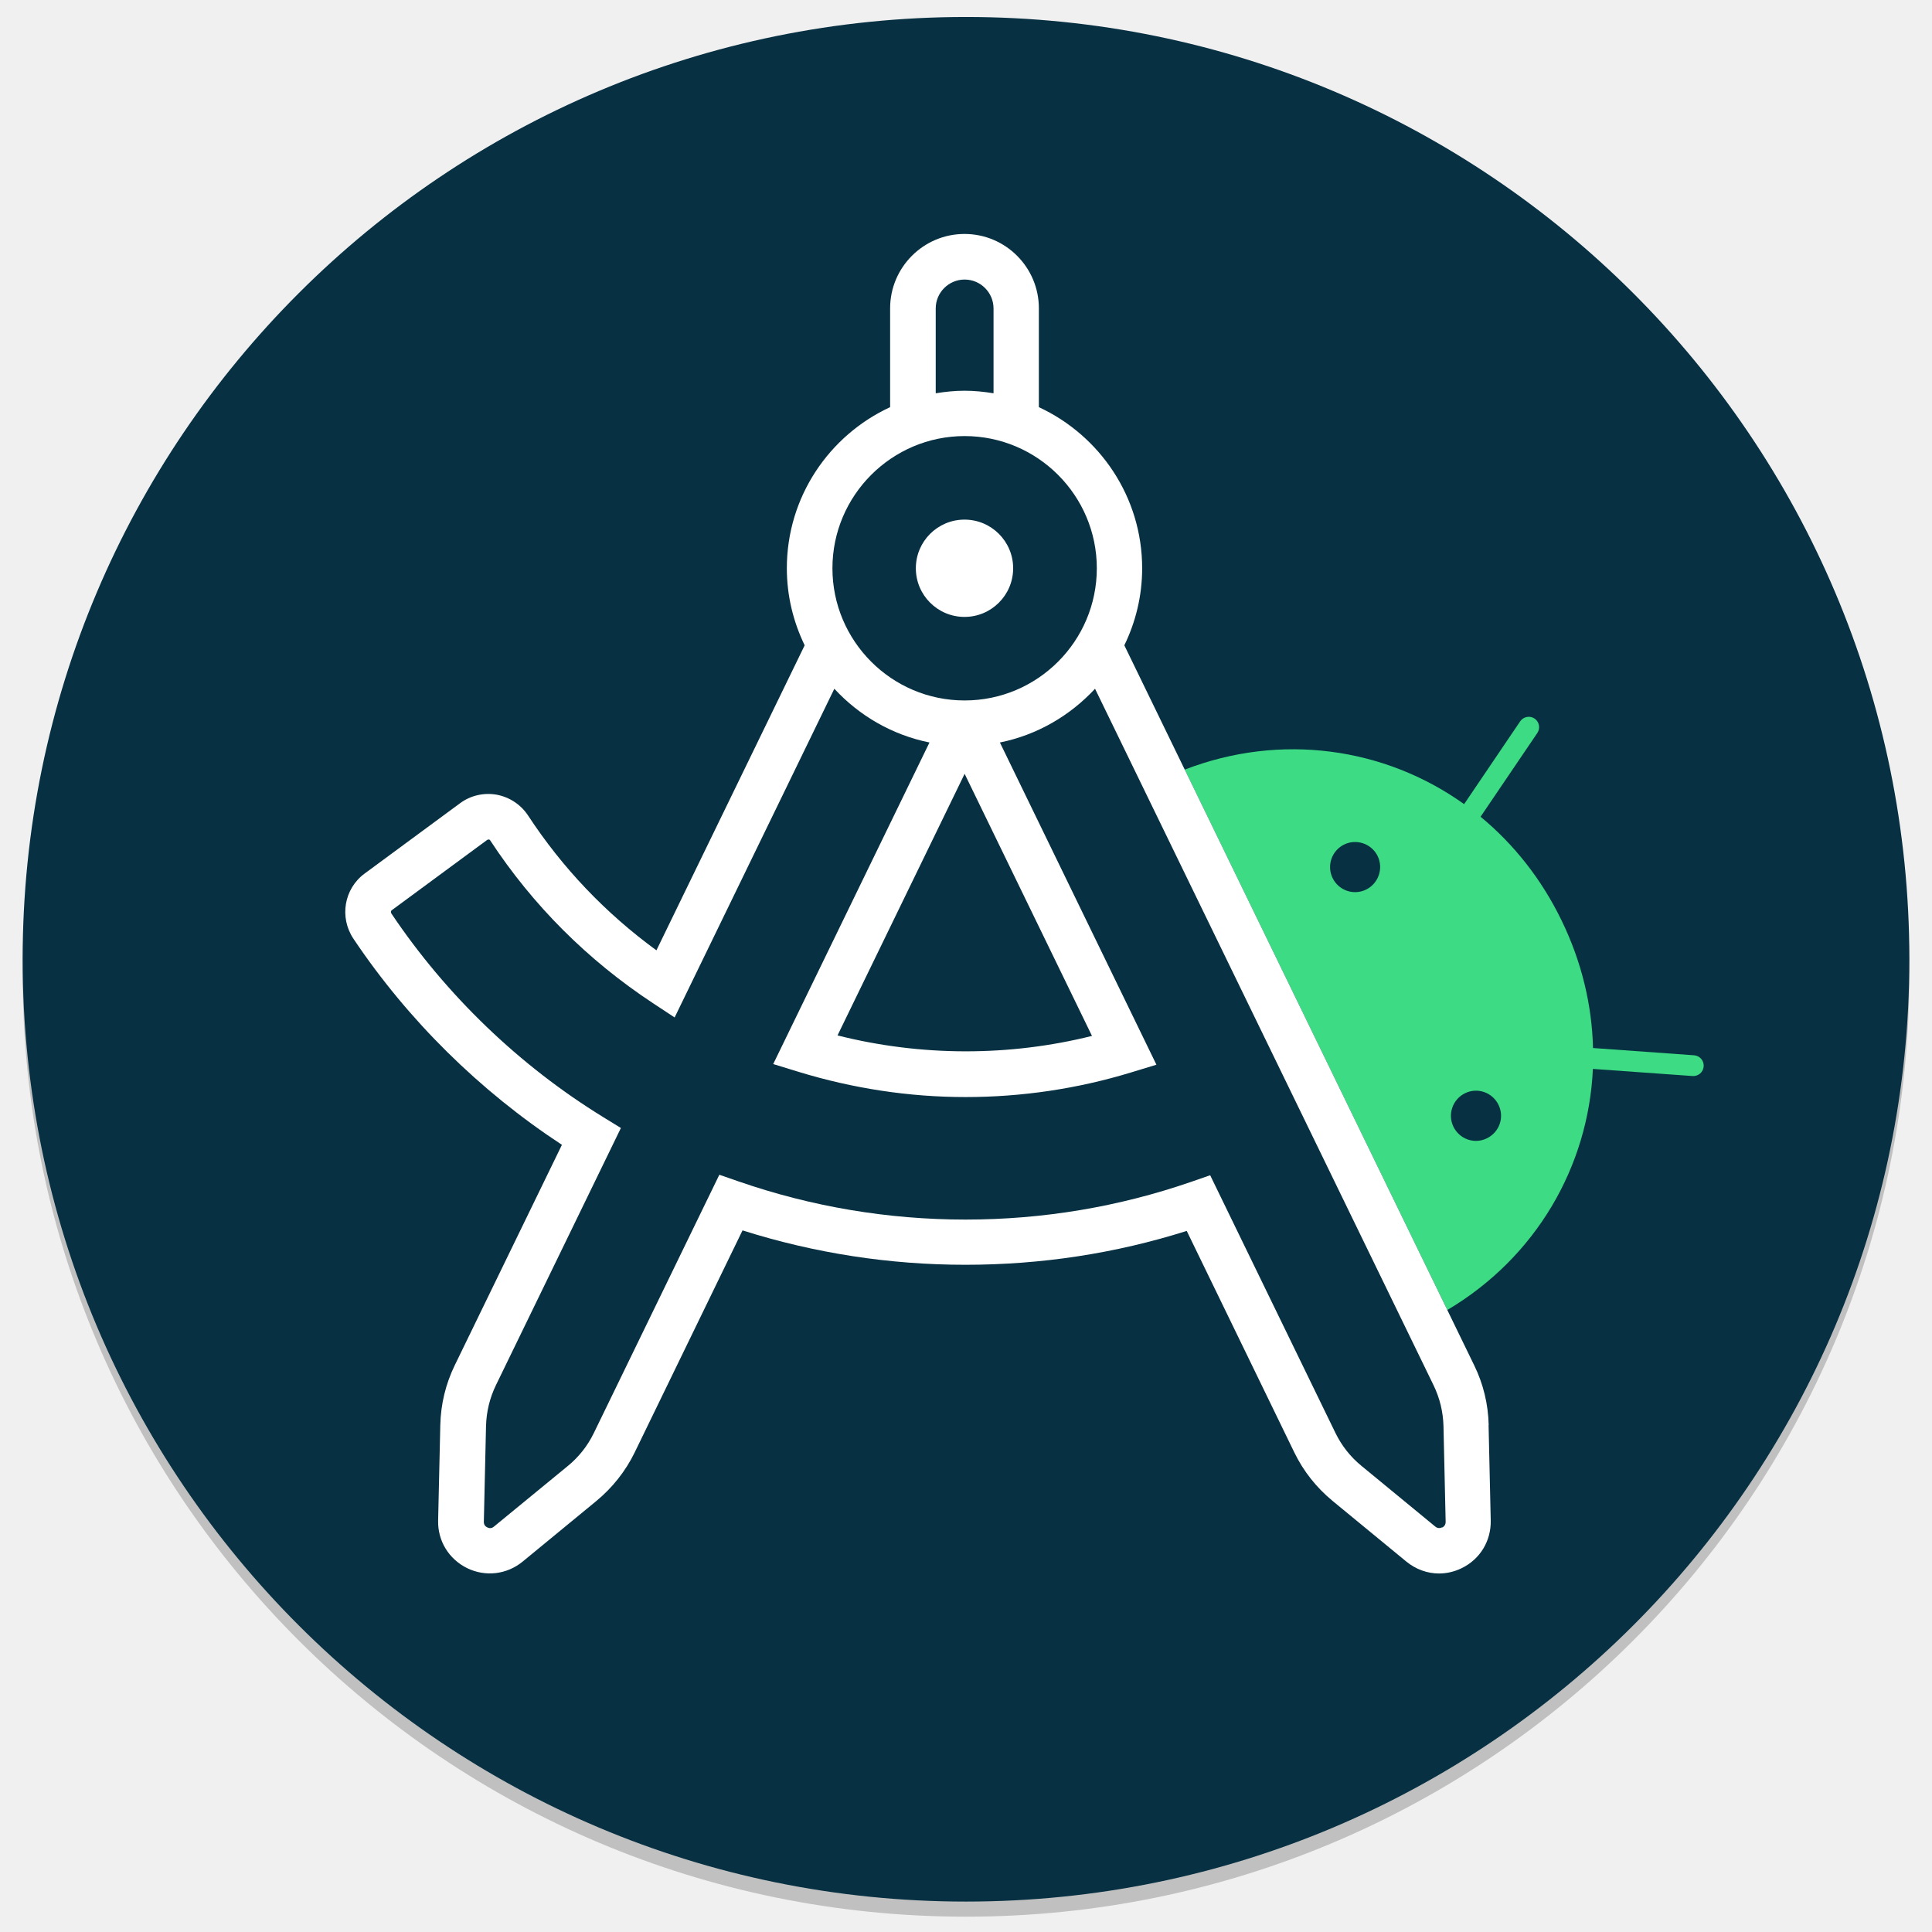
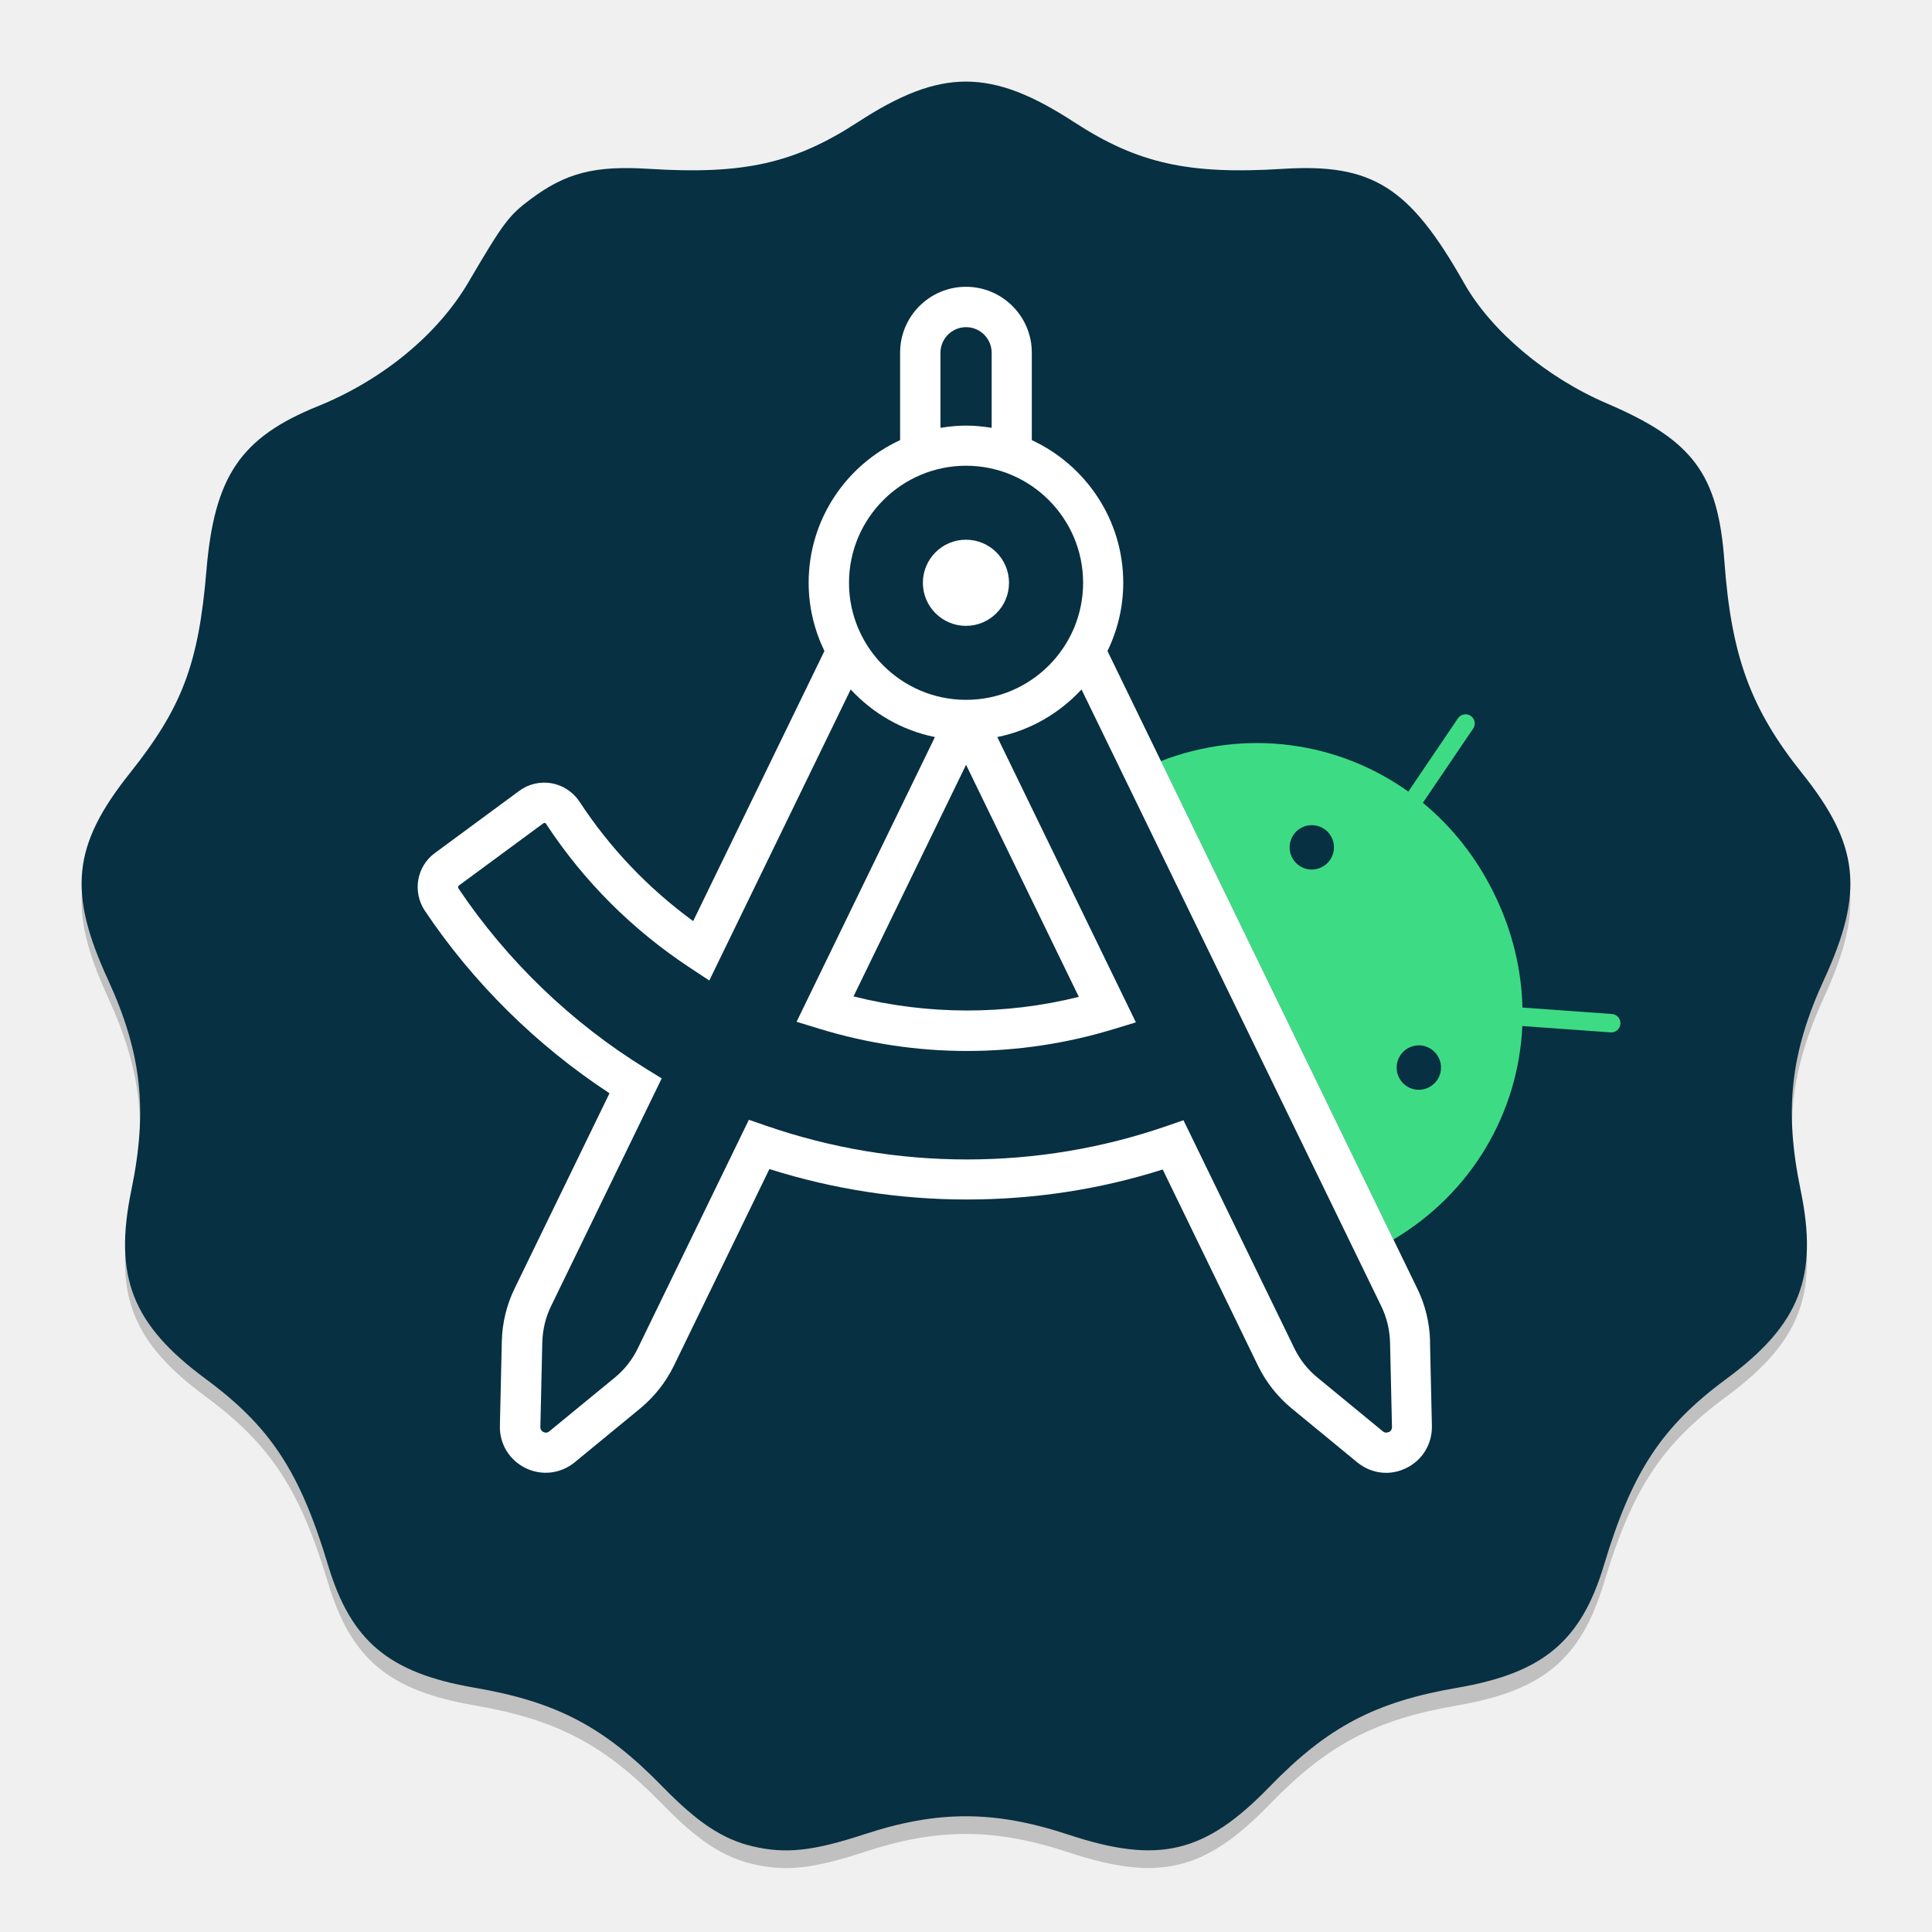
<svg xmlns="http://www.w3.org/2000/svg" width="128" height="128" viewBox="0 0 128 128" fill="none">
-   <g clip-path="url(#clip0_1081_1692)">
-     <ellipse opacity="0.2" cx="64" cy="64.555" rx="62.5" ry="62.43" fill="black" />
-     <ellipse cx="64" cy="63.555" rx="62.5" ry="62.43" fill="#073042" />
-     <path d="M88.286 58.17C87.889 57.351 88.227 56.356 89.054 55.951C89.872 55.554 90.868 55.892 91.273 56.718C91.669 57.537 91.332 58.533 90.505 58.938C89.678 59.343 88.691 58.997 88.286 58.17ZM96.293 74.649C95.897 73.83 96.234 72.835 97.061 72.43C97.888 72.025 98.875 72.371 99.28 73.197C99.685 74.024 99.339 75.011 98.512 75.416C97.686 75.822 96.698 75.476 96.293 74.649ZM97.002 53.276C91.737 49.513 84.852 48.534 78.49 50.989L95.888 86.791C101.761 83.306 105.237 77.29 105.533 70.818L112.139 71.29C112.519 71.316 112.848 71.029 112.873 70.649C112.899 70.269 112.612 69.94 112.232 69.915L105.541 69.434C105.474 66.616 104.799 63.739 103.457 60.98C102.115 58.212 100.267 55.908 98.091 54.111L101.854 48.559C102.065 48.247 101.98 47.817 101.668 47.606C101.356 47.395 100.926 47.479 100.715 47.791L97.002 53.276" fill="#3DDC84" />
-     <path d="M60.677 37.649C60.677 35.869 62.12 34.426 63.901 34.426C65.681 34.426 67.124 35.869 67.124 37.649C67.124 39.429 65.681 40.872 63.901 40.872C62.12 40.872 60.677 39.429 60.677 37.649Z" fill="white" />
-     <path d="M98.63 94.418C98.597 93.034 98.276 91.693 97.668 90.453L74.49 42.754C75.241 41.21 75.671 39.48 75.671 37.649C75.671 32.924 72.862 28.849 68.828 26.975V20.428C68.828 17.711 66.618 15.5 63.901 15.5C61.184 15.5 58.973 17.711 58.973 20.428V26.975C54.94 28.84 52.13 32.916 52.13 37.649C52.13 39.48 52.56 41.201 53.311 42.754L43.49 62.962C40.114 60.498 37.263 57.503 34.984 54.027C34.512 53.31 33.761 52.812 32.909 52.651C32.056 52.499 31.171 52.702 30.479 53.217L24.159 57.874C22.792 58.879 22.471 60.777 23.416 62.194C27.028 67.586 31.787 72.278 37.229 75.847L30.133 90.444C29.525 91.693 29.204 93.026 29.171 94.41L29.027 100.738C28.994 102.088 29.736 103.295 30.951 103.894C32.166 104.485 33.575 104.316 34.622 103.464L39.516 99.439C40.57 98.57 41.448 97.464 42.047 96.232L49.194 81.517C53.969 83.027 58.931 83.795 63.96 83.795C68.989 83.795 73.908 83.044 78.624 81.551L85.754 96.232C86.362 97.481 87.214 98.553 88.286 99.439L93.18 103.464C93.812 103.978 94.572 104.248 95.34 104.248C95.846 104.248 96.361 104.13 96.842 103.894C98.057 103.303 98.791 102.097 98.765 100.738L98.622 94.41L98.63 94.418ZM61.994 20.436C61.994 19.381 62.854 18.521 63.909 18.521C64.964 18.521 65.824 19.381 65.824 20.436V26.056C65.2 25.954 64.559 25.887 63.909 25.887C63.259 25.887 62.618 25.954 61.994 26.056V20.436ZM63.909 28.891C68.735 28.891 72.667 32.823 72.667 37.649C72.667 42.475 68.744 46.407 63.909 46.407C59.074 46.407 55.151 42.475 55.151 37.649C55.151 32.823 59.083 28.891 63.909 28.891ZM72.347 68.632C66.871 69.999 61.04 69.999 55.488 68.599L63.909 51.268L72.347 68.632ZM95.534 101.194C95.424 101.244 95.264 101.278 95.095 101.143L90.201 97.118C89.467 96.519 88.885 95.777 88.471 94.925L80.177 77.863L78.911 78.302C74.127 79.956 69.098 80.8 63.968 80.8C58.838 80.8 53.767 79.948 48.924 78.269L47.658 77.83L39.347 94.933C38.942 95.777 38.343 96.536 37.617 97.127L32.723 101.143C32.554 101.287 32.386 101.244 32.284 101.194C32.175 101.143 32.048 101.034 32.056 100.814L32.2 94.486C32.225 93.532 32.445 92.621 32.858 91.769L41.136 74.733L39.971 74.016C34.411 70.599 29.559 65.933 25.931 60.524C25.88 60.448 25.889 60.347 25.956 60.304L32.276 55.647C32.276 55.647 32.343 55.613 32.394 55.621C32.453 55.63 32.47 55.664 32.478 55.681C35.297 59.975 38.925 63.604 43.262 66.464L44.696 67.409L55.277 45.631C56.922 47.412 59.108 48.694 61.58 49.192L51.227 70.497L52.906 71.012C56.517 72.117 60.239 72.683 63.968 72.683C67.698 72.683 71.385 72.134 74.929 71.054L76.616 70.54L66.246 49.192C68.719 48.694 70.895 47.412 72.549 45.631L94.977 91.777C95.39 92.629 95.61 93.541 95.635 94.494L95.778 100.823C95.778 101.042 95.652 101.152 95.551 101.202L95.534 101.194Z" fill="white" />
-   </g>
-   <defs>
-     <clipPath id="clip0_1081_1692">
-       <rect width="128" height="128" fill="white" />
-     </clipPath>
-   </defs>
+   <path opacity="0.2" d="M49.853 123.492C47.875 123.023 46.219 121.926 43.902 119.549C40.032 115.578 36.89 113.925 31.431 112.985C25.767 112.01 23.251 109.905 21.738 104.877C19.87 98.671 17.918 95.698 13.629 92.531C8.763 88.937 7.515 85.767 8.702 80.024C9.802 74.705 9.381 70.923 7.147 66.06C4.481 60.259 4.81 57.159 8.596 52.405C12.067 48.048 13.156 45.167 13.676 38.974C14.2 32.723 15.939 30.159 21.061 28.084C25.335 26.352 28.992 23.345 31.019 19.896C33.363 15.907 33.705 15.45 35.158 14.366C37.502 12.617 39.397 12.133 43.006 12.359C49.276 12.752 52.636 11.999 56.846 9.258C62.335 5.685 65.664 5.685 71.153 9.258C75.364 11.999 78.724 12.752 84.993 12.359C90.922 11.987 93.389 13.543 97.003 19.936C98.794 23.103 102.454 26.186 106.461 27.901C112.167 30.343 113.825 32.572 114.246 38.364C114.702 44.637 115.988 48.144 119.395 52.405C123.189 57.15 123.52 60.253 120.852 66.06C118.619 70.923 118.197 74.705 119.297 80.024C120.485 85.767 119.236 88.937 114.371 92.531C110.082 95.698 108.13 98.671 106.262 104.877C104.749 109.905 102.232 112.01 96.569 112.985C91.097 113.927 87.953 115.585 84.097 119.562C79.823 123.969 76.759 124.697 70.784 122.721C65.897 121.106 62.134 121.099 57.267 122.697C53.857 123.816 52.04 124.011 49.853 123.492V123.492Z" fill="black" />
+   <path d="M49.853 122.321C47.875 121.851 46.219 120.754 43.902 118.377C40.032 114.407 36.89 112.753 31.431 111.814C25.767 110.839 23.251 108.733 21.738 103.706C19.87 97.499 17.918 94.527 13.629 91.359C8.763 87.765 7.515 84.596 8.702 78.852C9.802 73.533 9.381 69.751 7.147 64.888C4.481 59.087 4.81 55.987 8.596 51.233C12.067 46.876 13.156 43.995 13.676 37.802C14.2 31.551 15.939 28.987 21.061 26.912C25.335 25.18 28.992 22.173 31.019 18.724C33.363 14.735 33.705 14.278 35.158 13.194C37.502 11.445 39.397 10.961 43.006 11.187C49.276 11.58 52.636 10.827 56.846 8.086C62.335 4.513 65.664 4.513 71.153 8.086C75.364 10.827 78.724 11.58 84.993 11.187C90.922 10.815 93.389 12.371 97.003 18.764C98.794 21.931 102.454 25.014 106.461 26.729C112.167 29.171 113.825 31.4 114.246 37.192C114.702 43.465 115.988 46.972 119.395 51.233C123.189 55.978 123.52 59.081 120.852 64.888C118.619 69.751 118.197 73.533 119.297 78.852C120.485 84.596 119.236 87.765 114.371 91.359C110.082 94.527 108.13 97.499 106.262 103.706C104.749 108.733 102.232 110.839 96.569 111.814C91.097 112.755 87.953 114.414 84.097 118.39C79.823 122.798 76.759 123.525 70.784 121.55C65.897 119.934 62.134 119.927 57.267 121.525C53.857 122.644 52.04 122.839 49.853 122.321V122.321Z" fill="#073042" />
+   <path d="M85.588 56.781C85.237 56.056 85.535 55.174 86.267 54.816C86.992 54.465 87.874 54.763 88.232 55.495C88.584 56.22 88.285 57.102 87.552 57.46C86.82 57.819 85.946 57.513 85.588 56.781ZM92.678 71.371C92.326 70.647 92.625 69.765 93.358 69.406C94.09 69.048 94.964 69.354 95.322 70.086C95.681 70.818 95.375 71.692 94.642 72.051C93.91 72.41 93.036 72.103 92.678 71.371ZM93.305 52.447C88.643 49.115 82.547 48.249 76.914 50.423L92.319 82.122C97.519 79.036 100.597 73.71 100.858 67.979L106.708 68.398C107.044 68.42 107.336 68.166 107.358 67.83C107.38 67.494 107.126 67.202 106.79 67.18L100.866 66.754C100.806 64.259 100.208 61.711 99.02 59.268C97.832 56.818 96.196 54.778 94.269 53.187L97.601 48.271C97.788 47.995 97.713 47.614 97.437 47.427C97.16 47.24 96.779 47.315 96.592 47.591L93.305 52.447Z" fill="#3DDC84" />
+   <path d="M61.143 38.611C61.143 37.035 62.42 35.757 63.996 35.757C65.573 35.757 66.85 37.035 66.85 38.611C66.85 40.188 65.573 41.465 63.996 41.465C62.42 41.465 61.143 40.188 61.143 38.611Z" fill="white" />
+   <path d="M94.747 88.876C94.717 87.65 94.433 86.463 93.895 85.364L73.373 43.131C74.037 41.764 74.418 40.232 74.418 38.611C74.418 34.428 71.931 30.819 68.36 29.16V23.363C68.36 20.957 66.402 19 63.997 19C61.591 19 59.634 20.957 59.634 23.363V29.16C56.062 30.811 53.575 34.42 53.575 38.611C53.575 40.232 53.956 41.756 54.621 43.131L45.924 61.024C42.936 58.843 40.411 56.19 38.394 53.112C37.975 52.477 37.31 52.036 36.556 51.895C35.801 51.76 35.017 51.939 34.404 52.395L28.808 56.519C27.598 57.408 27.314 59.089 28.151 60.344C31.349 65.118 35.562 69.272 40.381 72.432L34.098 85.357C33.56 86.463 33.276 87.643 33.246 88.868L33.119 94.471C33.089 95.667 33.747 96.735 34.823 97.265C35.898 97.788 37.146 97.639 38.072 96.884L42.406 93.321C43.34 92.551 44.117 91.573 44.647 90.482L50.975 77.453C55.203 78.79 59.596 79.47 64.049 79.47C68.502 79.47 72.857 78.805 77.033 77.482L83.346 90.482C83.884 91.588 84.639 92.536 85.588 93.321L89.921 96.884C90.481 97.34 91.153 97.579 91.833 97.579C92.281 97.579 92.737 97.475 93.163 97.265C94.239 96.743 94.889 95.674 94.867 94.471L94.74 88.868L94.747 88.876ZM62.308 23.37C62.308 22.437 63.07 21.675 64.004 21.675C64.938 21.675 65.7 22.437 65.7 23.37V28.346C65.147 28.256 64.579 28.197 64.004 28.197C63.429 28.197 62.861 28.256 62.308 28.346V23.37ZM64.004 30.856C68.277 30.856 71.759 34.338 71.759 38.611C71.759 42.885 68.285 46.366 64.004 46.366C59.723 46.366 56.249 42.885 56.249 38.611C56.249 34.338 59.731 30.856 64.004 30.856ZM71.475 66.044C66.626 67.255 61.464 67.255 56.548 66.014L64.004 50.669L71.475 66.044ZM92.005 94.875C91.908 94.92 91.766 94.95 91.617 94.83L87.284 91.266C86.633 90.736 86.118 90.078 85.752 89.324L78.408 74.218L77.287 74.606C73.051 76.07 68.599 76.817 64.056 76.817C59.514 76.817 55.024 76.063 50.736 74.576L49.615 74.188L42.256 89.331C41.898 90.078 41.367 90.751 40.725 91.274L36.392 94.83C36.242 94.957 36.093 94.92 36.003 94.875C35.906 94.83 35.794 94.733 35.801 94.539L35.928 88.935C35.951 88.091 36.145 87.284 36.511 86.53L43.84 71.446L42.809 70.811C37.886 67.785 33.59 63.654 30.377 58.865C30.333 58.798 30.34 58.708 30.4 58.671L35.996 54.547C35.996 54.547 36.055 54.517 36.1 54.524C36.153 54.532 36.167 54.562 36.175 54.577C38.67 58.379 41.883 61.592 45.723 64.124L46.993 64.961L56.361 45.679C57.818 47.255 59.753 48.391 61.942 48.831L52.775 67.695L54.262 68.151C57.459 69.13 60.754 69.63 64.056 69.63C67.359 69.63 70.623 69.145 73.761 68.189L75.255 67.733L66.073 48.831C68.263 48.391 70.19 47.255 71.654 45.679L91.512 86.537C91.878 87.292 92.072 88.099 92.095 88.943L92.222 94.546C92.222 94.74 92.11 94.837 92.02 94.882L92.005 94.875Z" fill="white" />
</svg>
